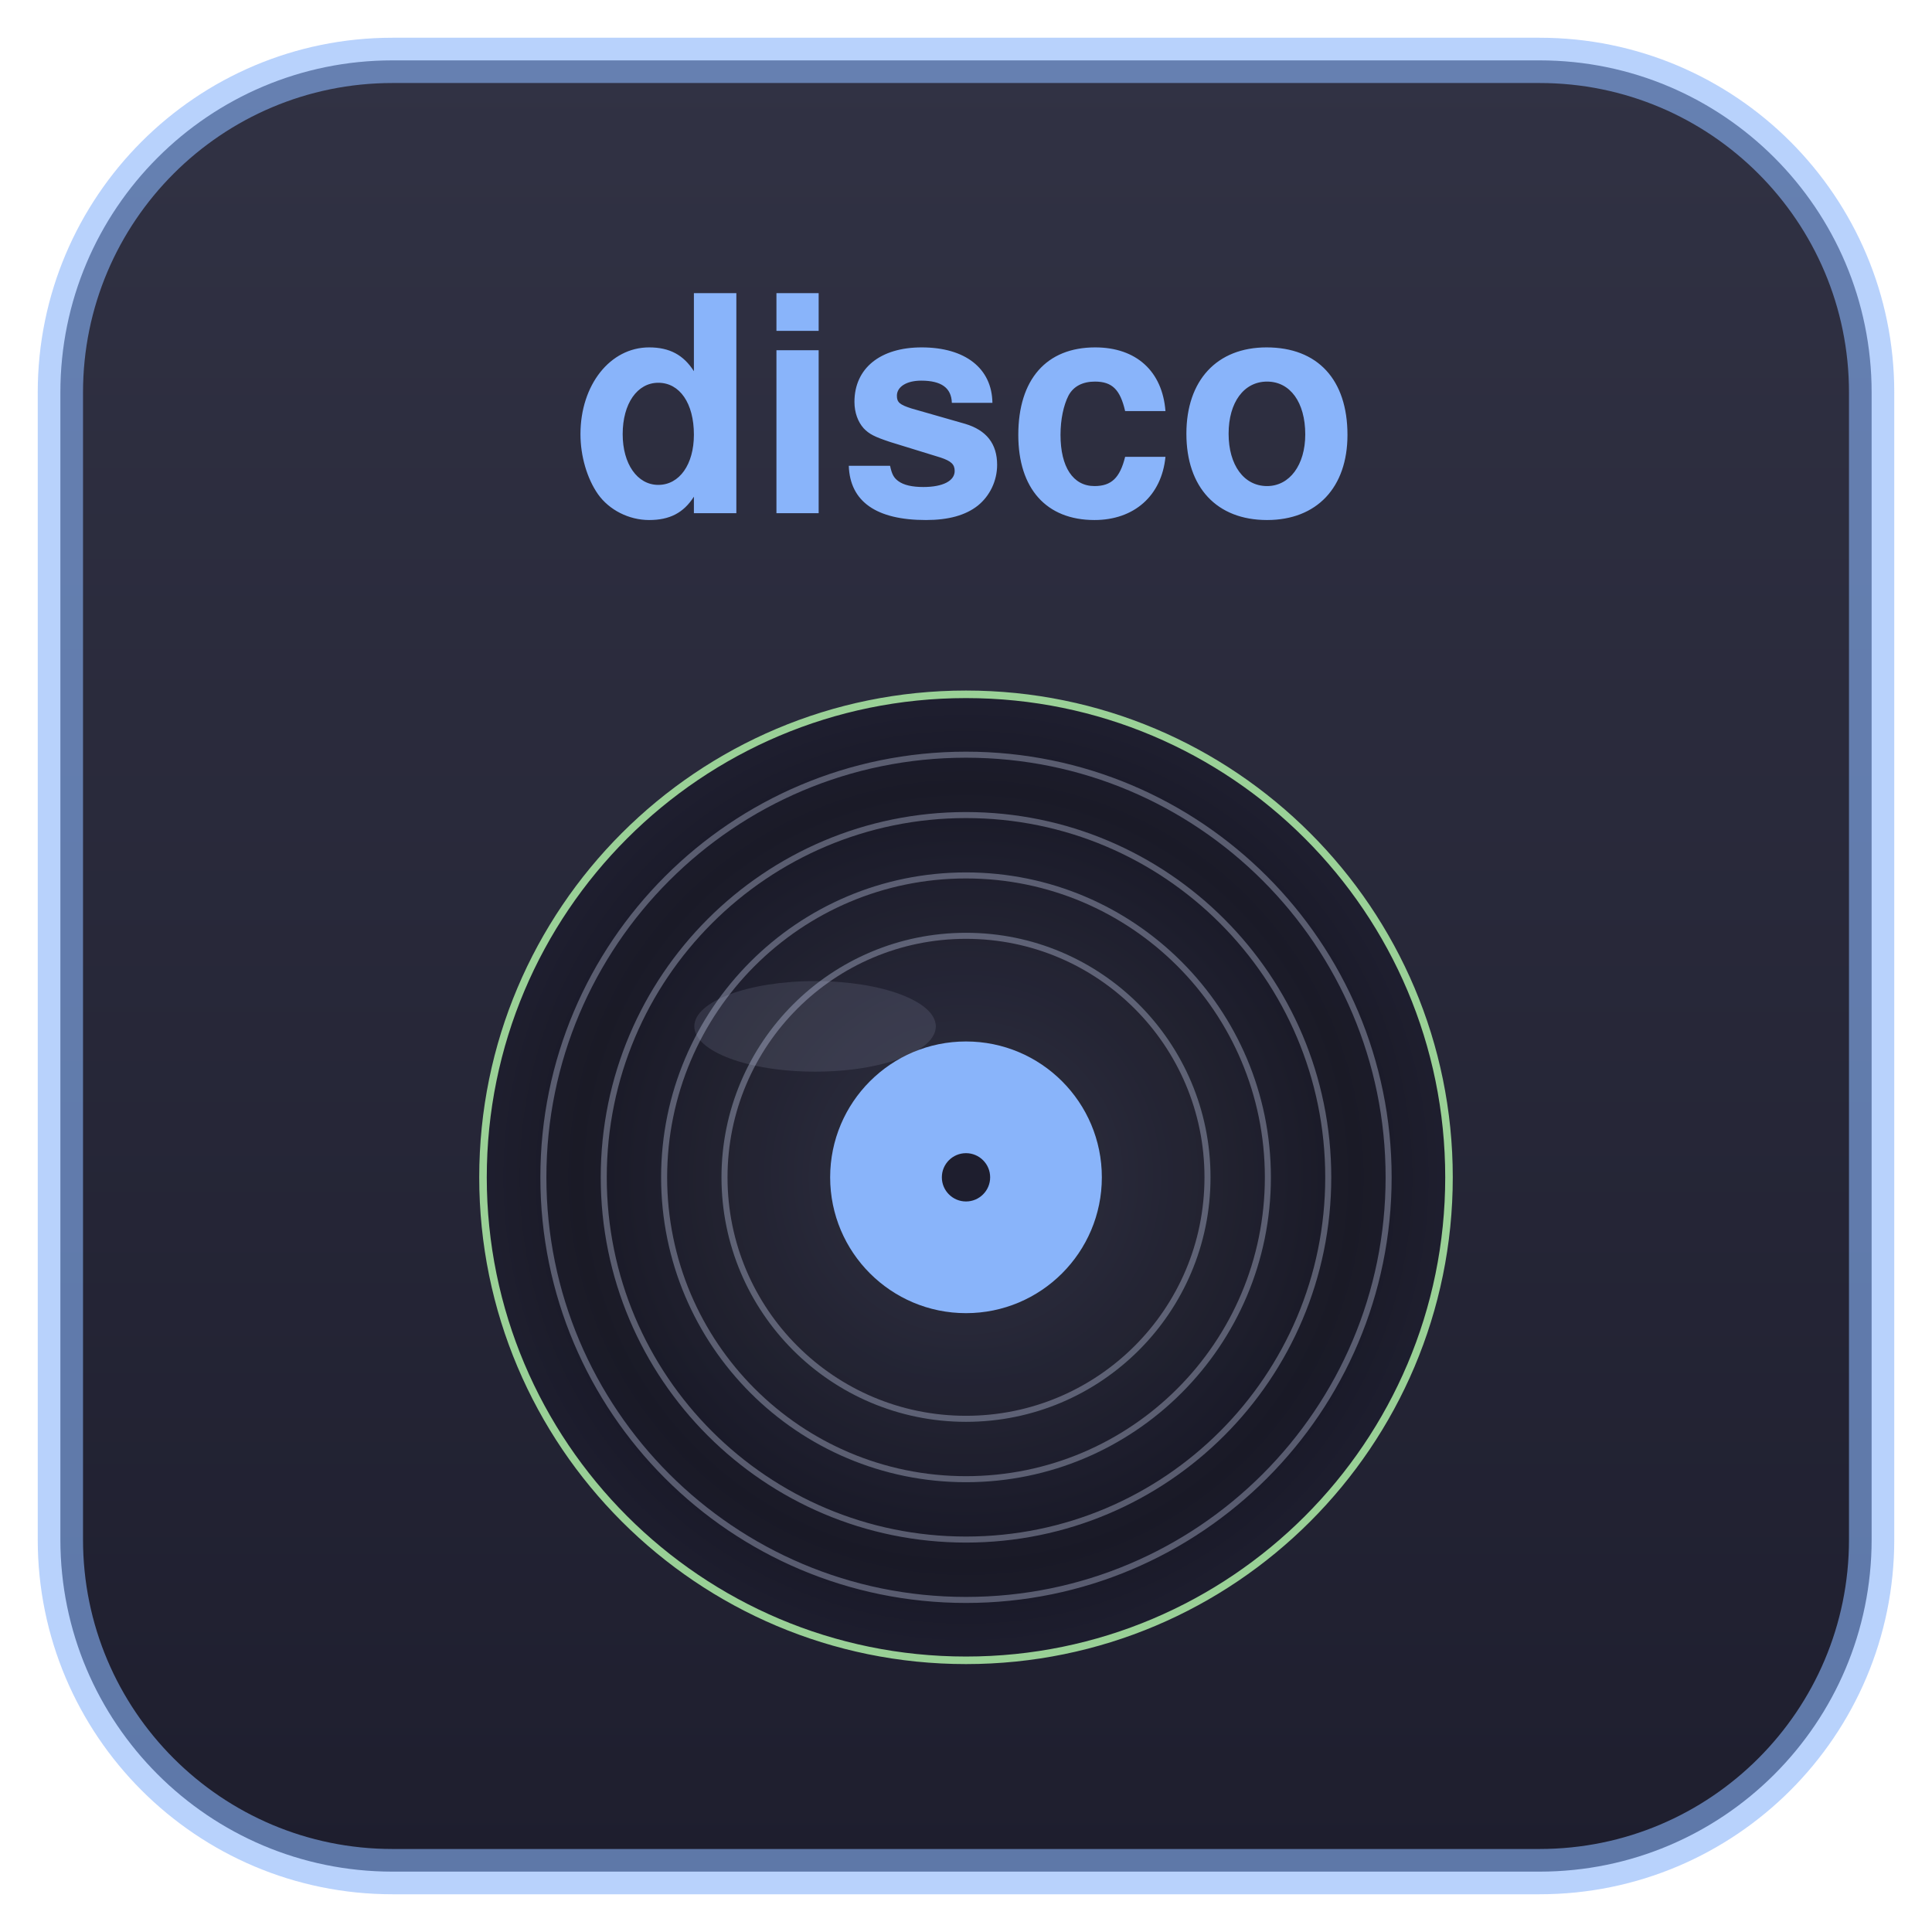
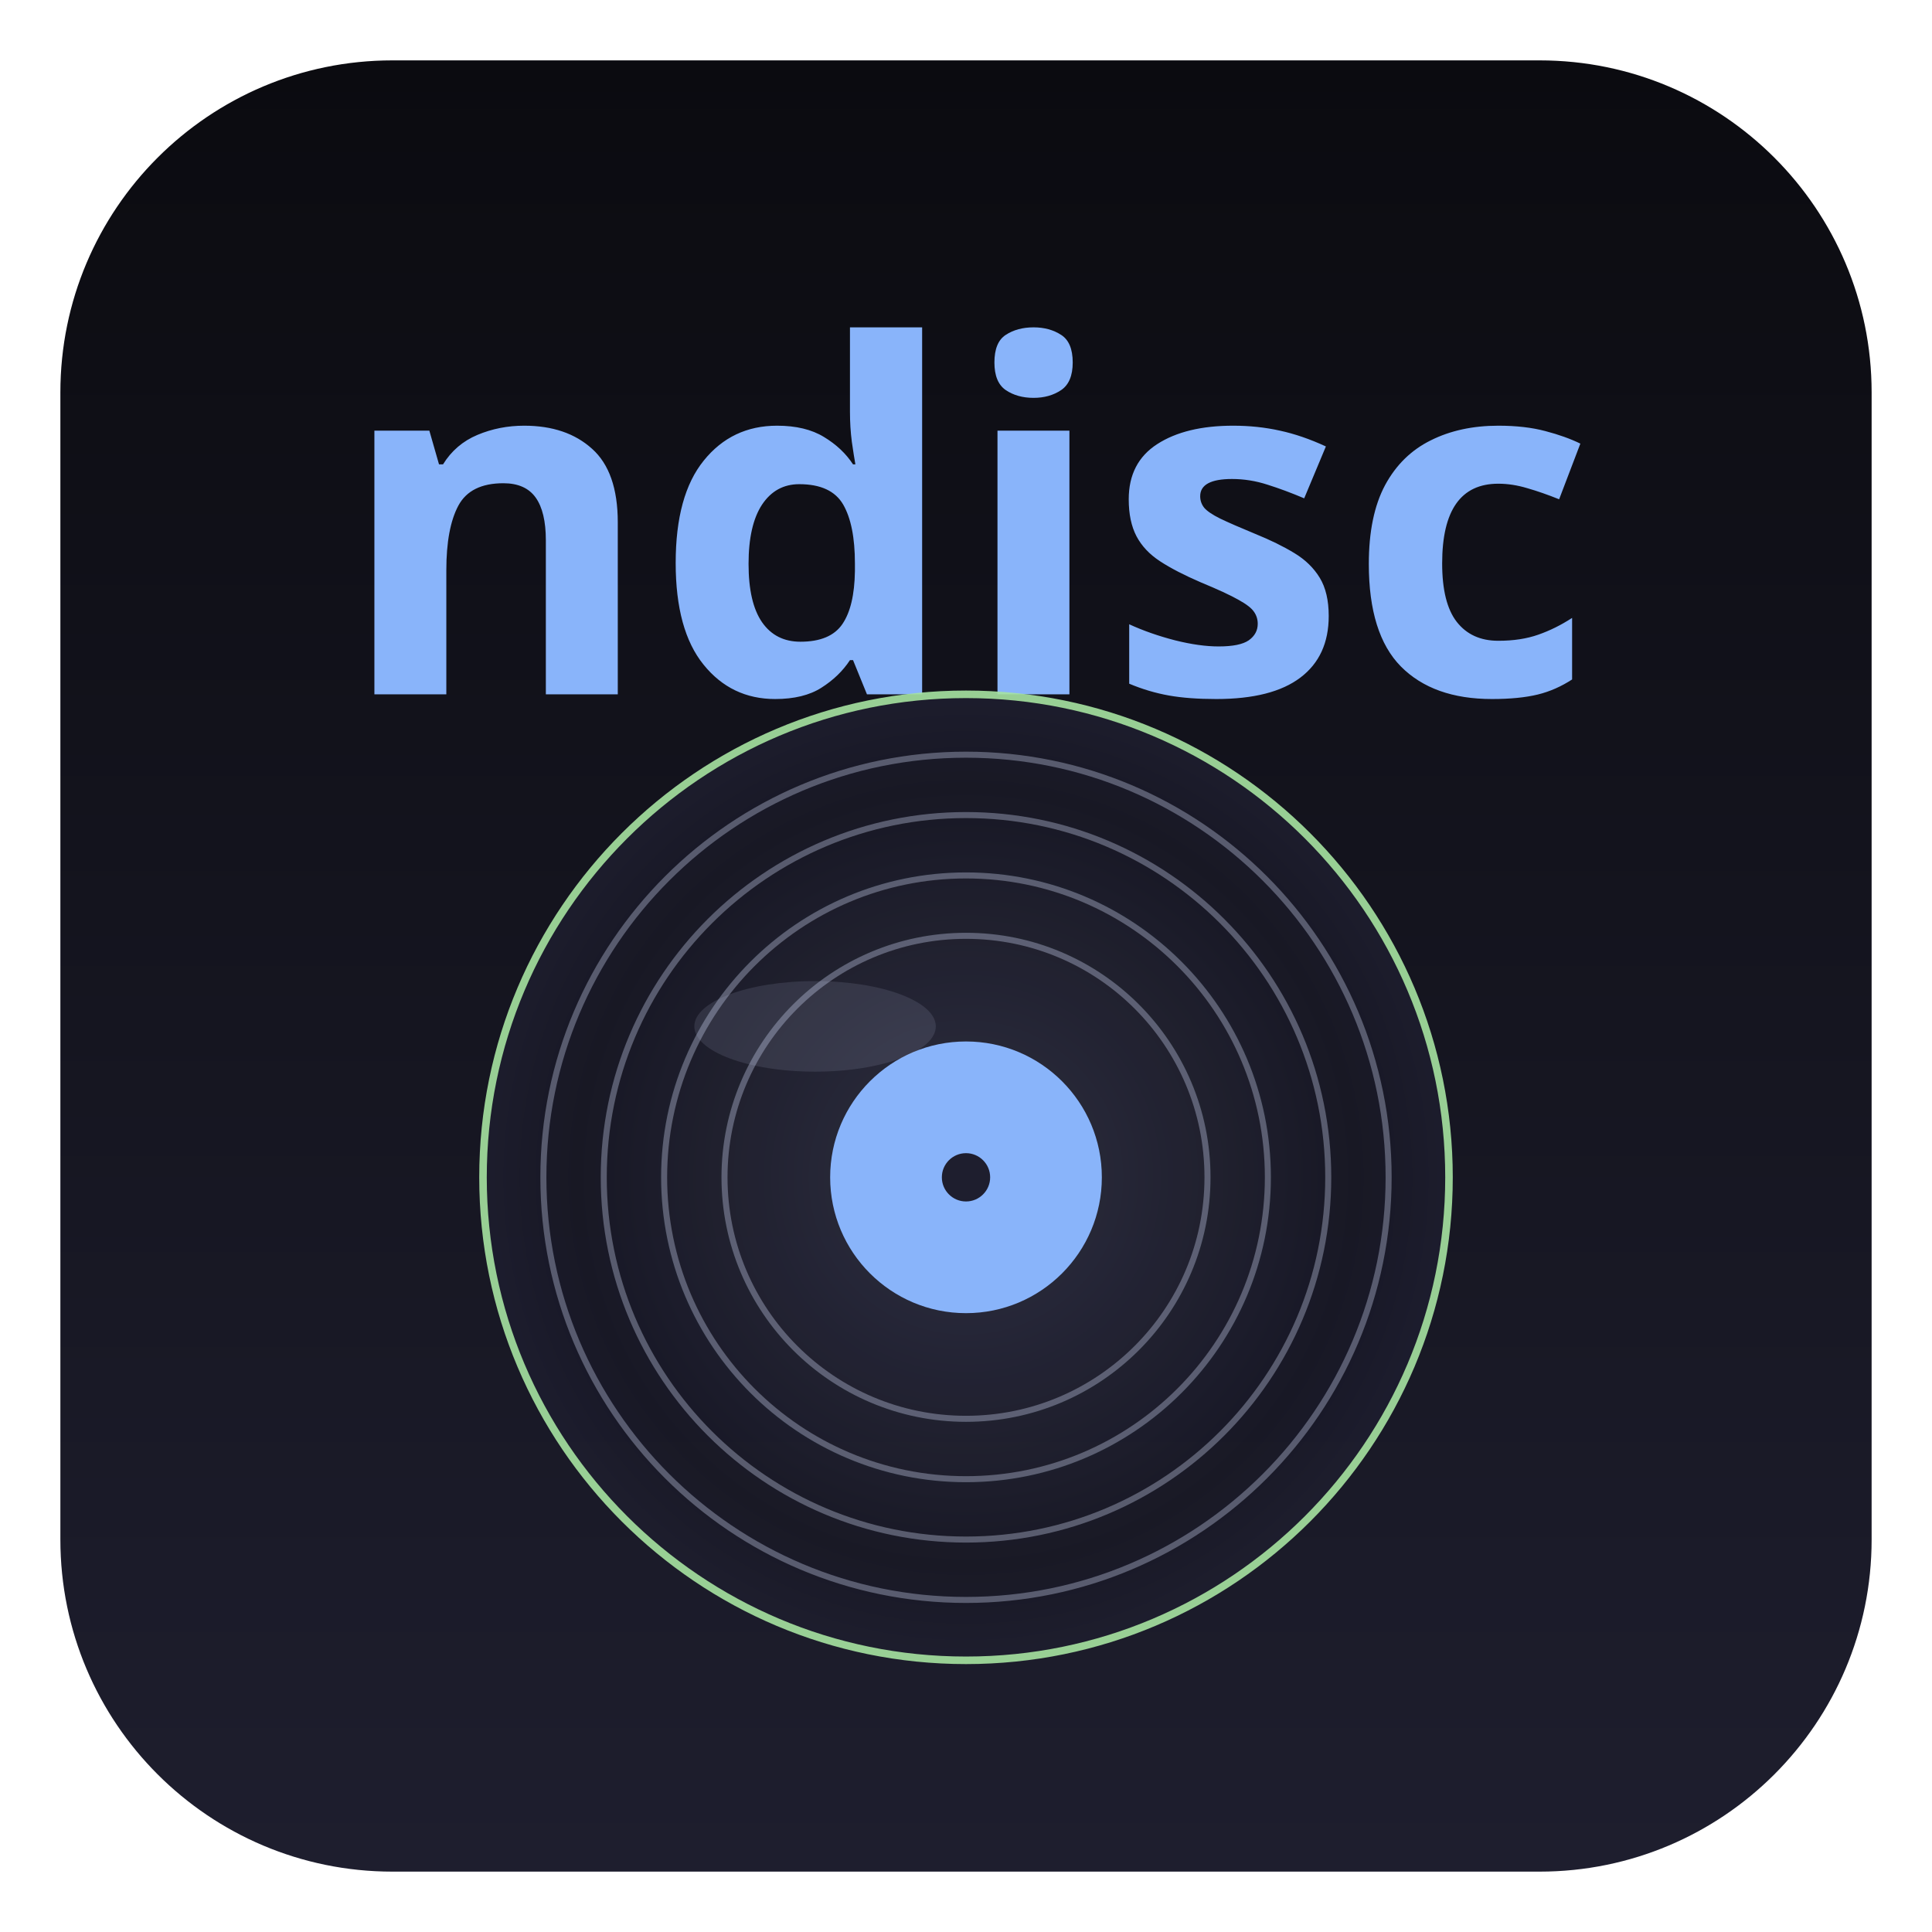
- <svg xmlns="http://www.w3.org/2000/svg" width="128" height="128" viewBox="0 0 128 128">
-   <defs>
+ <svg xmlns="http://www.w3.org/2000/svg" width="128" height="128" viewBox="0 0 128 128" version="1.1" id="svg12">
+   <defs id="defs5">
    <linearGradient id="bg" x1="0" y1="0" x2="0" y2="1">
-       <stop offset="0%" stop-color="#313244" />
-       <stop offset="100%" stop-color="#1e1e2e" />
+       <stop offset="0" stop-color="#313244" id="stop1" style="stop-color:#0b0b10;stop-opacity:1;" />
+       <stop offset="100%" stop-color="#1e1e2e" id="stop2" />
    </linearGradient>
    <radialGradient id="vinyl" cx="0.5" cy="0.5" r="0.5">
-       <stop offset="0%" stop-color="#313244" />
-       <stop offset="80%" stop-color="#181825" />
-       <stop offset="100%" stop-color="#1e1e2e" />
+       <stop offset="0%" stop-color="#313244" id="stop3" />
+       <stop offset="80%" stop-color="#181825" id="stop4" />
+       <stop offset="100%" stop-color="#1e1e2e" id="stop5" />
    </radialGradient>
  </defs>
-   <rect x="4" y="4" width="120" height="120" rx="22" ry="22" fill="url(#bg)" />
-   <rect x="4" y="4" width="120" height="120" rx="22" ry="22" fill="none" stroke="#89b4fa" stroke-width="3" opacity="0.6" />
-   <text x="64" y="34" font-family="Helvetica, Arial, sans-serif" font-size="20" font-weight="bold" fill="#89b4fa" text-anchor="middle">disco</text>
-   <circle cx="64" cy="78" r="32" fill="url(#vinyl)" stroke="#a6e3a1" stroke-width="0.5" opacity="0.9" />
-   <g fill="none" stroke="#cdd6f4" stroke-width="0.4" opacity="0.35">
-     <circle cx="64" cy="78" r="28" />
-     <circle cx="64" cy="78" r="24" />
-     <circle cx="64" cy="78" r="20" />
-     <circle cx="64" cy="78" r="16" />
+   <rect x="4" y="4" width="120" height="120" rx="22" ry="22" fill="url(#bg)" id="rect5" />
+   <text x="64" y="46" font-family="Helvetica, Arial, sans-serif" font-size="20px" font-weight="bold" fill="#89b4fa" text-anchor="middle" id="text6" style="font-size:32px">
+     <tspan style="font-style:normal;font-variant:normal;font-weight:bold;font-stretch:normal;font-size:32px;font-family:'Ubuntu Sans';-inkscape-font-specification:'Ubuntu Sans Bold'" id="tspan12">ndisc</tspan>
+   </text>
+   <circle cx="64" cy="78" r="32" fill="url(#vinyl)" stroke="#a6e3a1" stroke-width="0.5" opacity="0.9" id="circle6" />
+   <g fill="none" stroke="#cdd6f4" stroke-width="0.4" opacity="0.35" id="g10">
+     <circle cx="64" cy="78" r="28" id="circle7" />
+     <circle cx="64" cy="78" r="24" id="circle8" />
+     <circle cx="64" cy="78" r="20" id="circle9" />
+     <circle cx="64" cy="78" r="16" id="circle10" />
  </g>
-   <circle cx="64" cy="78" r="9" fill="#89b4fa" />
-   <circle cx="64" cy="78" r="1.6" fill="#1e1e2e" />
-   <ellipse cx="54" cy="68" rx="8" ry="3" fill="#cdd6f4" opacity="0.12" />
+   <circle cx="64" cy="78" r="9" fill="#89b4fa" id="circle11" />
+   <circle cx="64" cy="78" r="1.6" fill="#1e1e2e" id="circle12" />
+   <ellipse cx="54" cy="68" rx="8" ry="3" fill="#cdd6f4" opacity="0.12" id="ellipse12" />
</svg>
